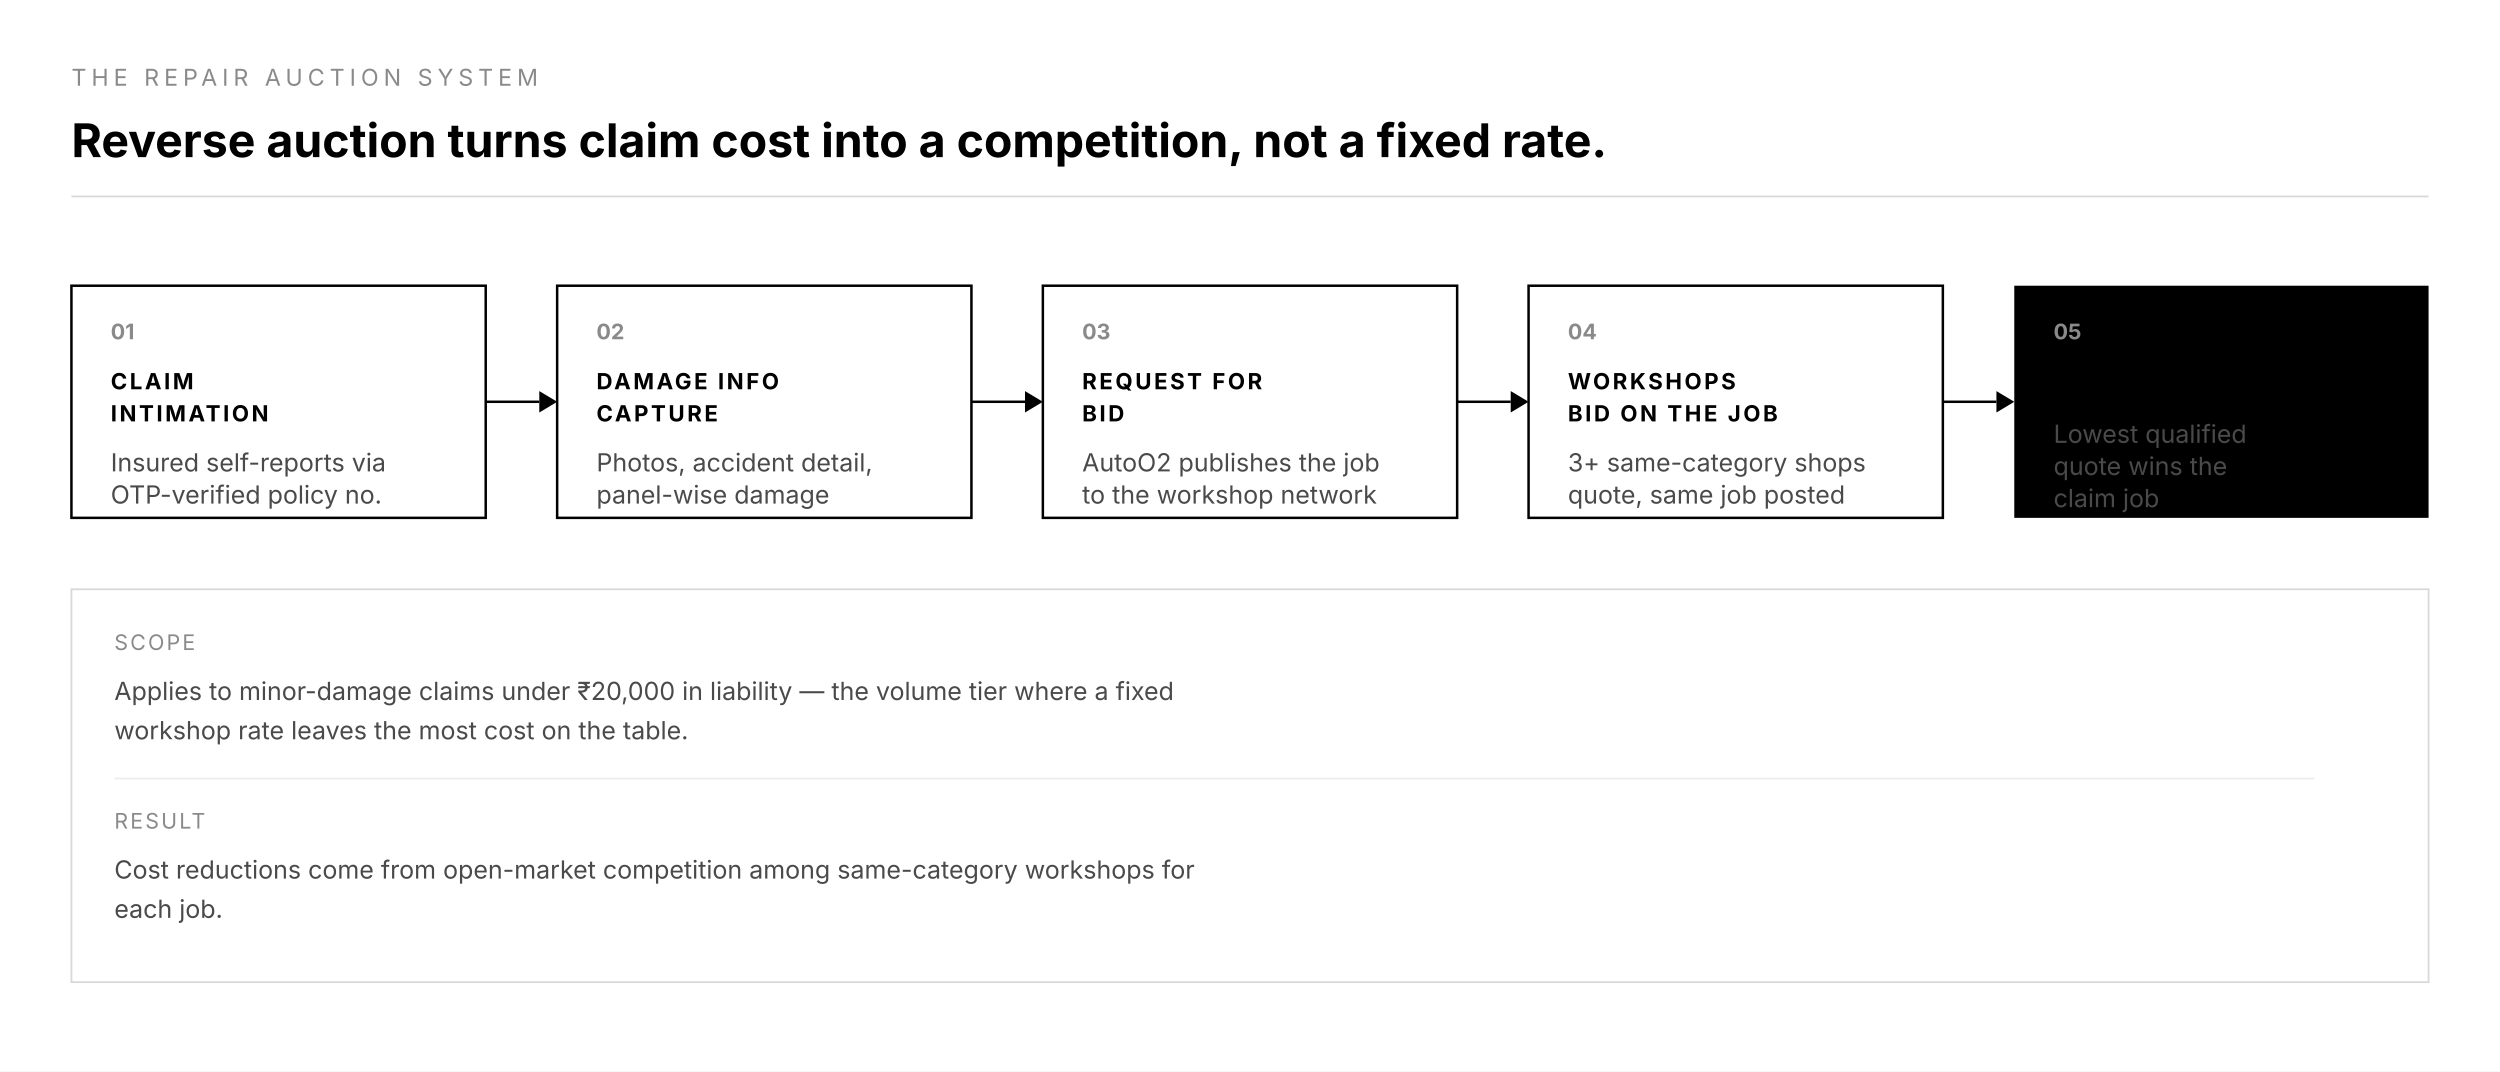
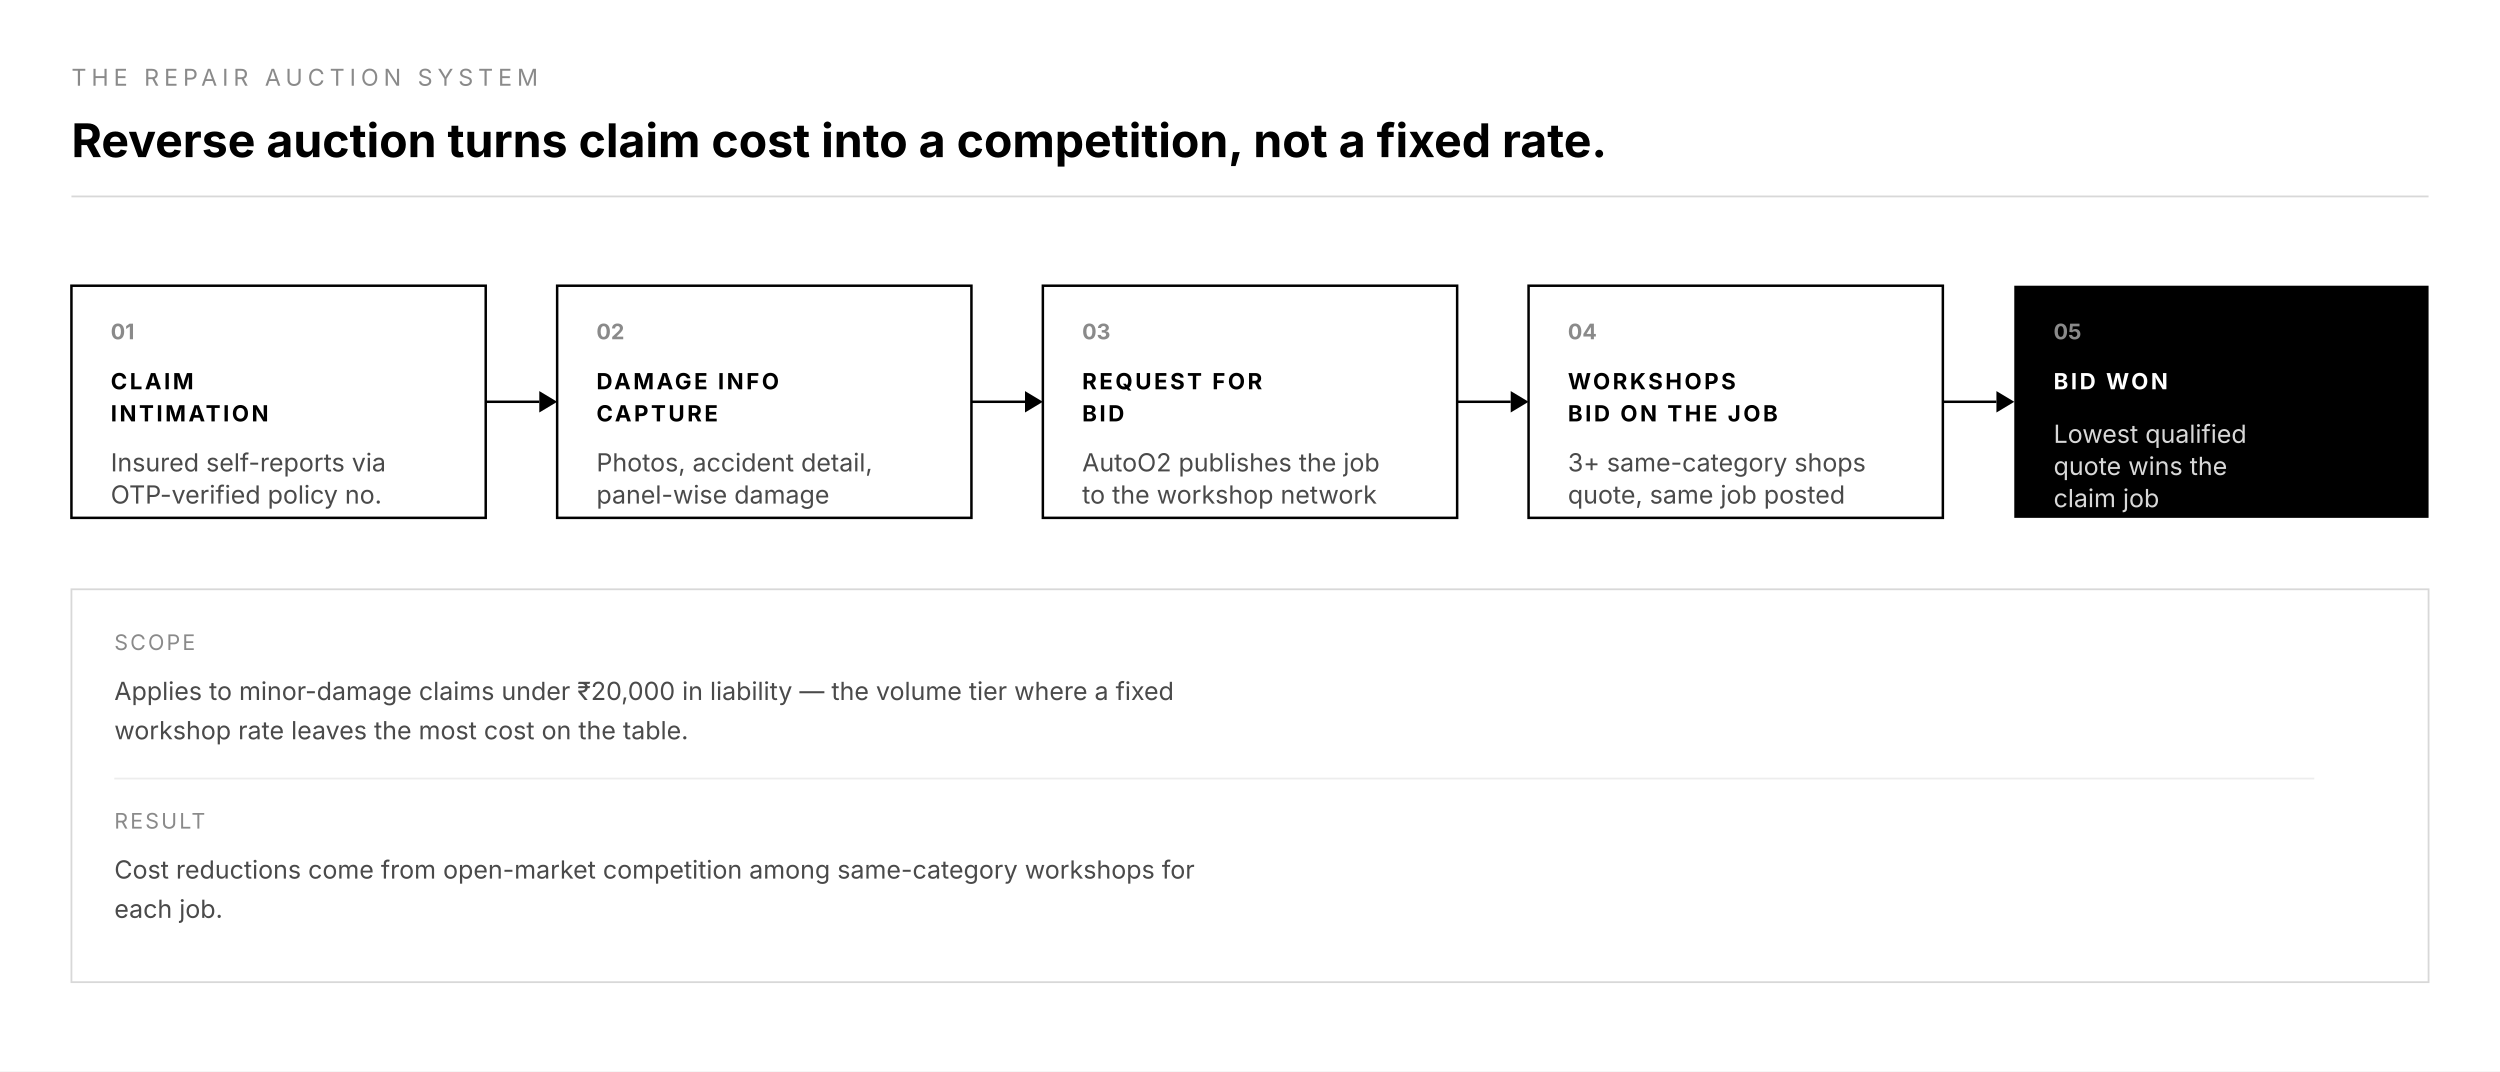
<svg xmlns="http://www.w3.org/2000/svg" viewBox="0 0 1400 600" width="1400" height="600" role="img" aria-label="How AutoO2's repair auction system works">
  <style>
.t{font-family:'Inter','Helvetica Neue',Helvetica,Arial,sans-serif}
.kicker{font-size:13px;letter-spacing:2.8px;fill:#8A8A8A}
.h{font-size:26px;font-weight:700;fill:#000000}
.step-lbl{font-size:12.5px;font-weight:700;letter-spacing:1.4px;fill:#000000}
.step-n{font-size:12px;font-weight:700;fill:#8A8A8A}
.note{font-size:14px;fill:#4A4A4A}
.small{font-size:12px;fill:#8A8A8A}
</style>
-   <rect width="1400" height="600" fill="#FFFFFF" />
+   <rect width="1400" height="600" style="fill:#FFFFFF" />
  <text class="t kicker" x="40" y="48">THE REPAIR AUCTION SYSTEM</text>
  <text class="t h" x="40" y="88">Reverse auction turns claim cost into a competition, not a fixed rate.</text>
  <line x1="40" y1="110" x2="1360" y2="110" stroke="#D8D8D8" />
  <g>
    <rect x="40" y="160" width="232" height="130" fill="none" stroke="#000000" stroke-width="1.4" />
    <text class="t step-n" x="62" y="190">01</text>
    <text class="t step-lbl" x="62" y="218">CLAIM</text>
    <text class="t step-lbl" x="62" y="236">INTIMATION</text>
    <text class="t note" x="62" y="264">Insured self-reports via</text>
    <text class="t note" x="62" y="282">OTP-verified policy no.</text>
    <line x1="272" y1="225" x2="302" y2="225" stroke="#000000" stroke-width="1.4" />
-     <polygon points="302,219 312,225 302,231" fill="#000000" />
+     <polygon points="302,219 312,225 302,231" style="fill:#000000" />
    <rect x="312" y="160" width="232" height="130" fill="none" stroke="#000000" stroke-width="1.4" />
    <text class="t step-n" x="334" y="190">02</text>
    <text class="t step-lbl" x="334" y="218">DAMAGE INFO</text>
    <text class="t step-lbl" x="334" y="236">CAPTURE</text>
    <text class="t note" x="334" y="264">Photos, accident detail,</text>
    <text class="t note" x="334" y="282">panel-wise damage</text>
    <line x1="544" y1="225" x2="574" y2="225" stroke="#000000" stroke-width="1.4" />
-     <polygon points="574,219 584,225 574,231" fill="#000000" />
+     <polygon points="574,219 584,225 574,231" style="fill:#000000" />
    <rect x="584" y="160" width="232" height="130" fill="none" stroke="#000000" stroke-width="1.4" />
    <text class="t step-n" x="606" y="190">03</text>
    <text class="t step-lbl" x="606" y="218">REQUEST FOR</text>
    <text class="t step-lbl" x="606" y="236">BID</text>
    <text class="t note" x="606" y="264">AutoO2 publishes the job</text>
    <text class="t note" x="606" y="282">to the workshop network</text>
    <line x1="816" y1="225" x2="846" y2="225" stroke="#000000" stroke-width="1.4" />
-     <polygon points="846,219 856,225 846,231" fill="#000000" />
+     <polygon points="846,219 856,225 846,231" style="fill:#000000" />
    <rect x="856" y="160" width="232" height="130" fill="none" stroke="#000000" stroke-width="1.4" />
    <text class="t step-n" x="878" y="190">04</text>
    <text class="t step-lbl" x="878" y="218">WORKSHOPS</text>
    <text class="t step-lbl" x="878" y="236">BID ON THE JOB</text>
    <text class="t note" x="878" y="264">3+ same-category shops</text>
    <text class="t note" x="878" y="282">quote, same job posted</text>
    <line x1="1088" y1="225" x2="1118" y2="225" stroke="#000000" stroke-width="1.4" />
-     <polygon points="1118,219 1128,225 1118,231" fill="#000000" />
-     <rect x="1128" y="160" width="232" height="130" fill="#000000" />
-     <text class="t step-n" x="1150" y="190" fill="#8A8A8A">05</text>
-     <text class="t step-lbl" x="1150" y="218" fill="#FFFFFF">BID WON</text>
-     <text class="t note" x="1150" y="248" fill="#D8D8D8">Lowest qualified</text>
-     <text class="t note" x="1150" y="266" fill="#D8D8D8">quote wins the</text>
-     <text class="t note" x="1150" y="284" fill="#D8D8D8">claim job</text>
+     <polygon points="1118,219 1128,225 1118,231" style="fill:#000000" />
+     <rect x="1128" y="160" width="232" height="130" style="fill:#000000" />
+     <text class="t step-n" x="1150" y="190" style="fill:#8A8A8A">05</text>
+     <text class="t step-lbl" x="1150" y="218" style="fill:#FFFFFF">BID WON</text>
+     <text class="t note" x="1150" y="248" style="fill:#D8D8D8">Lowest qualified</text>
+     <text class="t note" x="1150" y="266" style="fill:#D8D8D8">quote wins the</text>
+     <text class="t note" x="1150" y="284" style="fill:#D8D8D8">claim job</text>
  </g>
  <rect x="40" y="330" width="1320" height="220" fill="none" stroke="#D8D8D8" stroke-width="1" />
  <text class="t small" x="64" y="364" letter-spacing="1.2">SCOPE</text>
  <text class="t note" x="64" y="392">Applies to minor-damage claims under ₹20,000 in liability — the volume tier where a fixed</text>
  <text class="t note" x="64" y="414">workshop rate leaves the most cost on the table.</text>
  <line x1="64" y1="436" x2="1296" y2="436" stroke="#EDEDED" />
  <text class="t small" x="64" y="464" letter-spacing="1.2">RESULT</text>
  <text class="t note" x="64" y="492">Cost reductions come from open-market competition among same-category workshops for</text>
  <text class="t note" x="64" y="514">each job.</text>
</svg>
